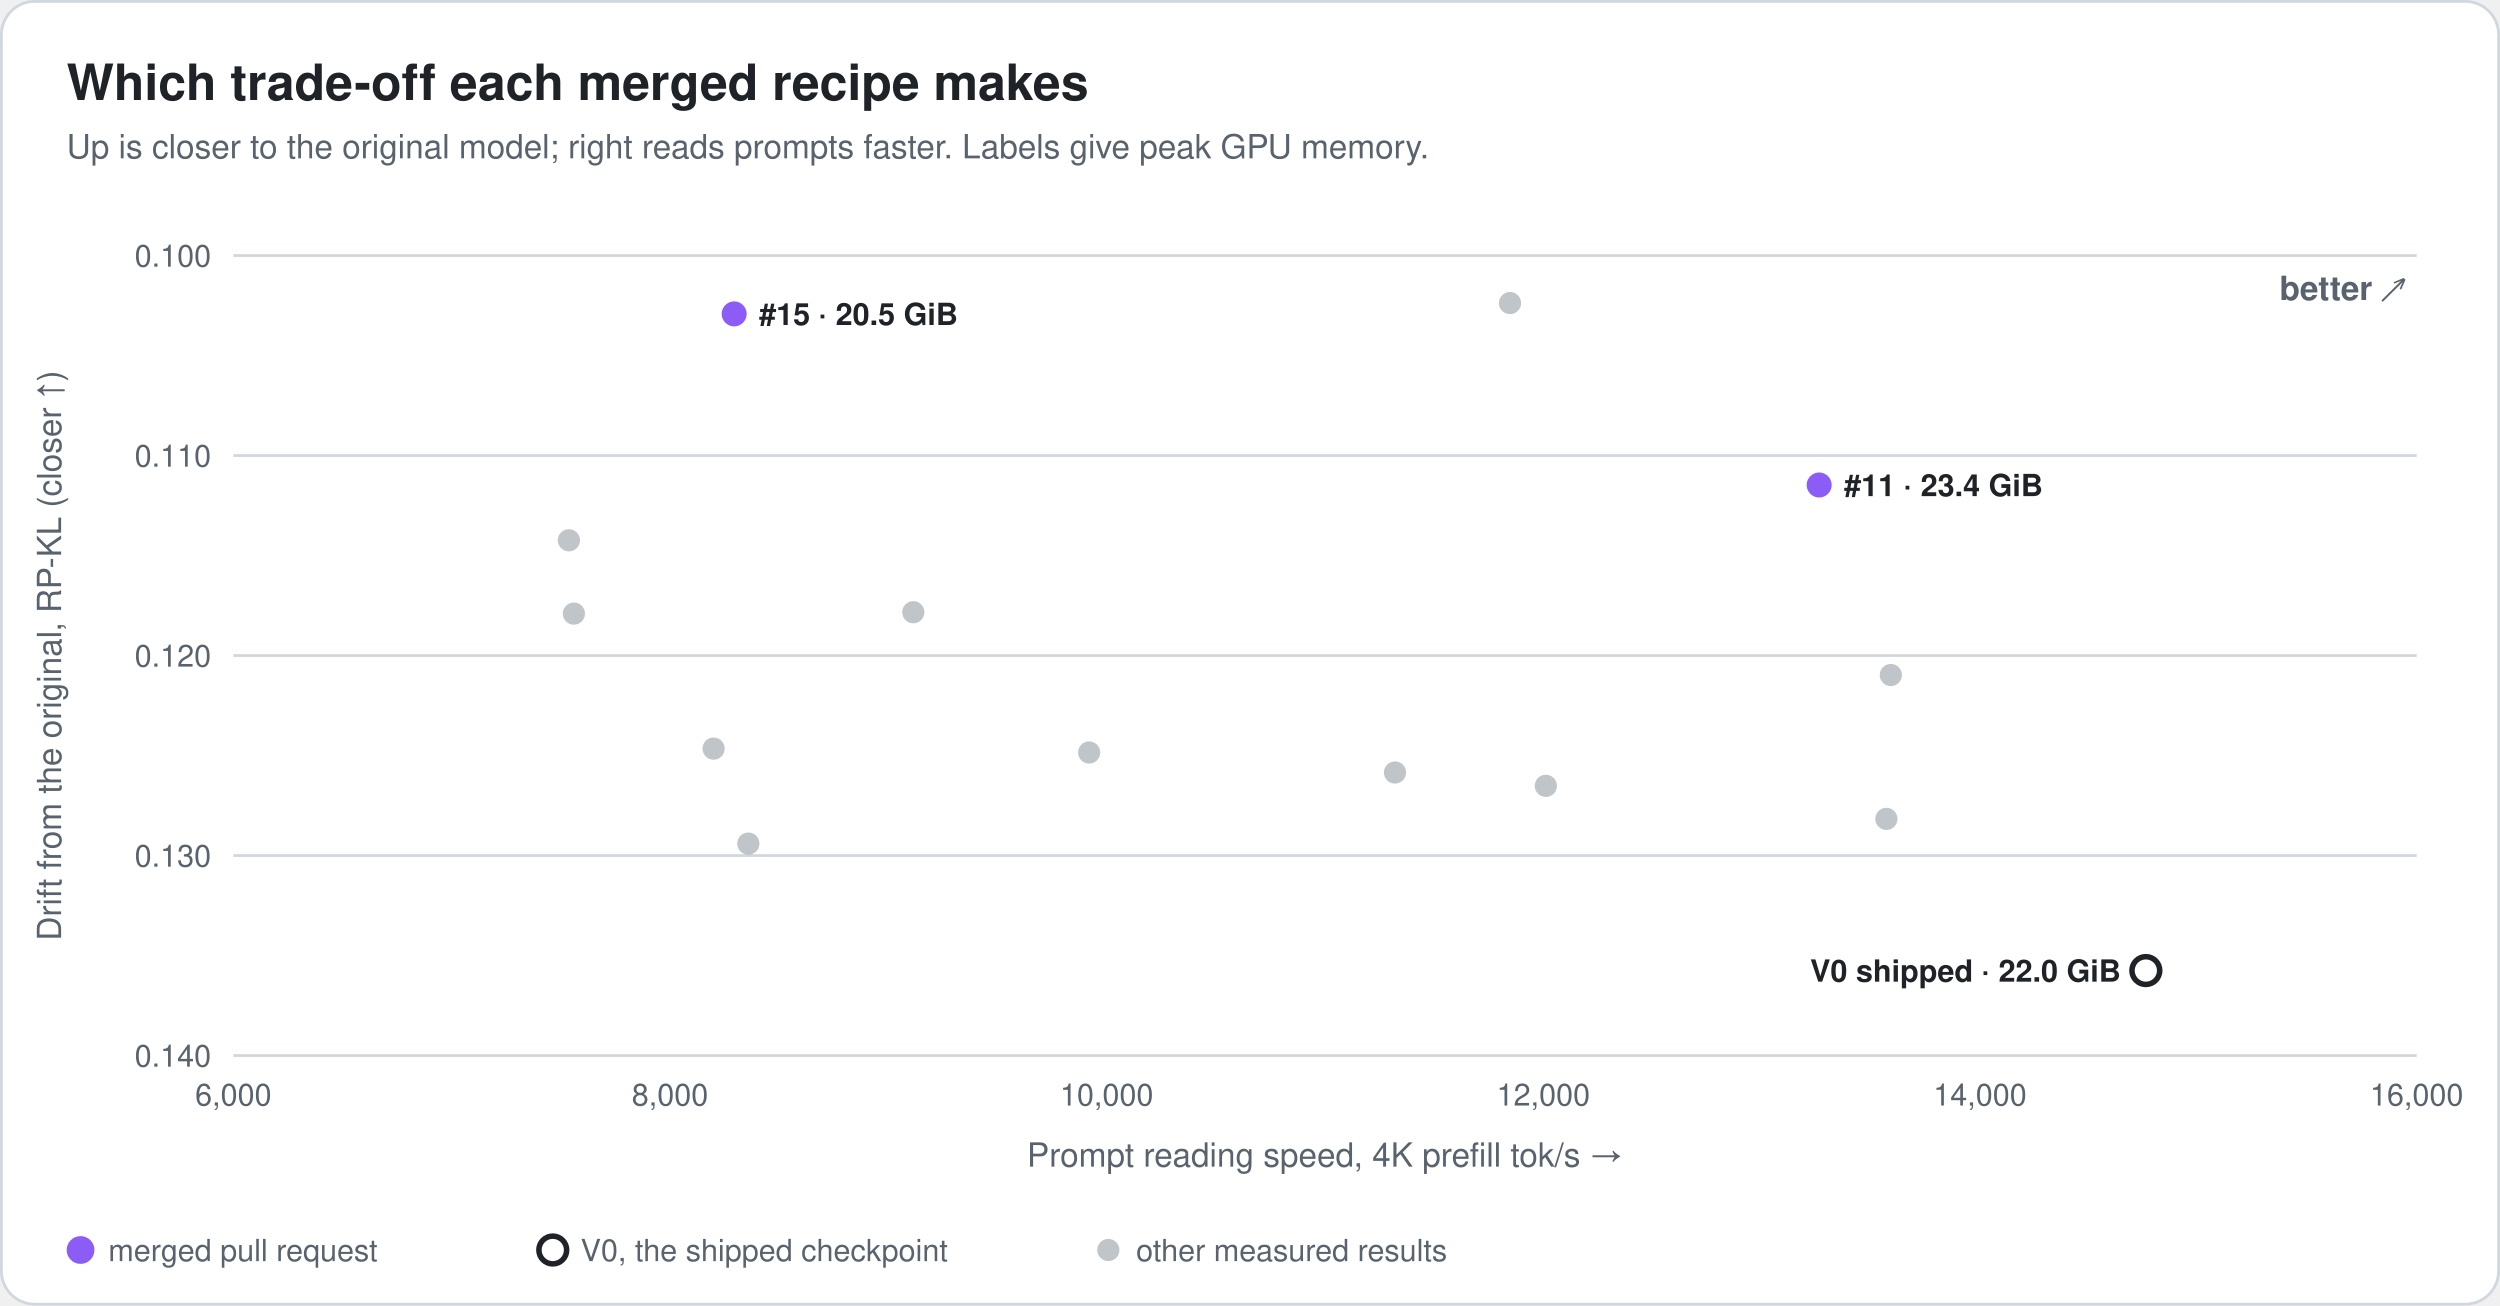
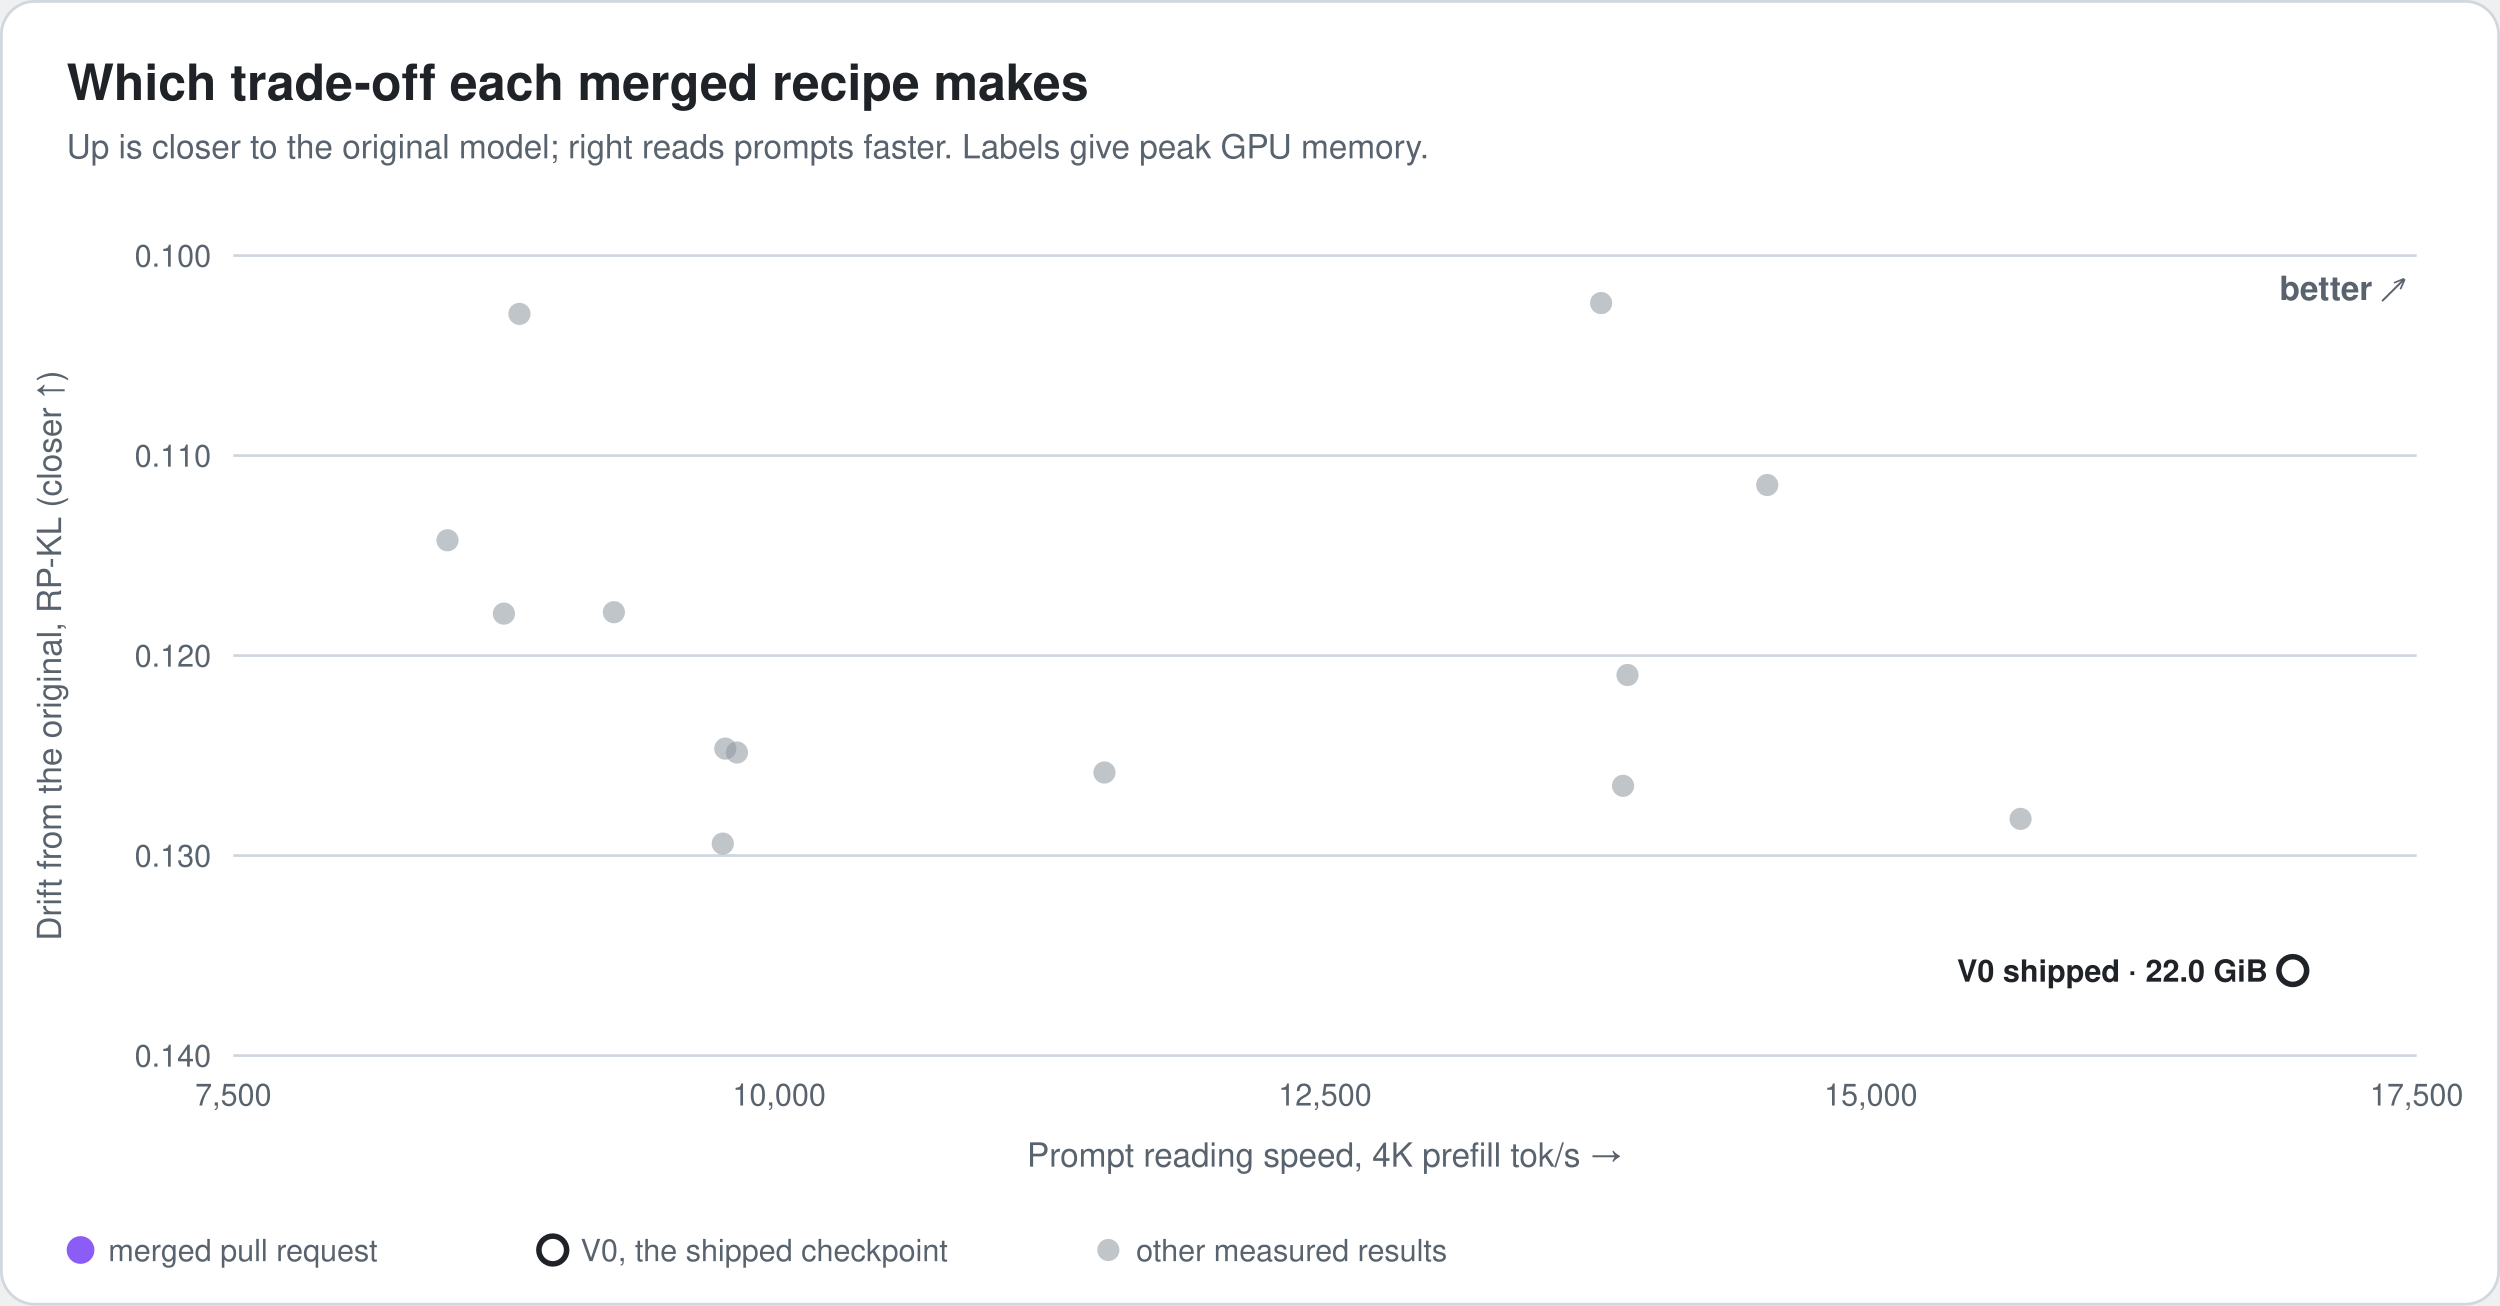
- <svg xmlns="http://www.w3.org/2000/svg" width="900" height="470" viewBox="0 0 900 470" font-family="-apple-system,BlinkMacSystemFont,'Segoe UI',Helvetica,Arial,sans-serif" role="img" aria-label="Trade-offs of 2 merged recipes against the shipped checkpoint">
+ <svg xmlns="http://www.w3.org/2000/svg" width="900" height="470" viewBox="0 0 900 470" font-family="-apple-system,BlinkMacSystemFont,'Segoe UI',Helvetica,Arial,sans-serif" role="img" aria-label="Trade-offs of 0 merged recipes against the shipped checkpoint">
  <style>
.bg{fill:#ffffff;stroke:#d0d7de}.t{fill:#1f2328}.m{fill:#59636e}.rule{stroke:#d0d7de}.ring{stroke:#ffffff}
.acc{fill:#8b5cf6}.accl{stroke:#8b5cf6}.wash{fill:#8b5cf6;fill-opacity:.1}.gry{fill:#8c959f}.rej{fill:#d03b3b}.track{fill:#eaeef2}.tk{stroke:#1f2328}
@media (prefers-color-scheme: dark){
.bg{fill:#0d1117;stroke:#30363d}.t{fill:#e6edf3}.m{fill:#9198a1}.rule{stroke:#30363d}.ring{stroke:#0d1117}
.acc{fill:#9a75f8}.accl{stroke:#9a75f8}.wash{fill:#9a75f8;fill-opacity:.14}.gry{fill:#9198a1}.rej{fill:#e5534b}.track{fill:#21262d}.tk{stroke:#e6edf3}}
</style>
  <rect class="bg" x="0.5" y="0.5" width="899" height="469" rx="12" />
  <text x="24.0" y="36.0" class="t" font-size="18" font-weight="600" text-anchor="start">Which trade-off each merged recipe makes</text>
  <text x="24.0" y="57.0" class="m" font-size="12" font-weight="400" text-anchor="start">Up is closer to the original model; right reads prompts faster. Labels give peak GPU memory.</text>
  <line class="rule" x1="84" x2="870" y1="92.0" y2="92.0" stroke-width="1" />
  <text x="76.0" y="96.0" class="m" font-size="11" font-weight="400" text-anchor="end">0.100</text>
  <line class="rule" x1="84" x2="870" y1="164.0" y2="164.0" stroke-width="1" />
  <text x="76.0" y="168.0" class="m" font-size="11" font-weight="400" text-anchor="end">0.110</text>
  <line class="rule" x1="84" x2="870" y1="236.0" y2="236.0" stroke-width="1" />
  <text x="76.0" y="240.0" class="m" font-size="11" font-weight="400" text-anchor="end">0.120</text>
  <line class="rule" x1="84" x2="870" y1="308.0" y2="308.0" stroke-width="1" />
  <text x="76.0" y="312.0" class="m" font-size="11" font-weight="400" text-anchor="end">0.130</text>
  <line class="rule" x1="84" x2="870" y1="380.0" y2="380.0" stroke-width="1" />
  <text x="76.0" y="384.0" class="m" font-size="11" font-weight="400" text-anchor="end">0.140</text>
-   <text x="84.0" y="398.0" class="m" font-size="11" font-weight="400" text-anchor="middle">6,000</text>
-   <text x="241.2" y="398.0" class="m" font-size="11" font-weight="400" text-anchor="middle">8,000</text>
-   <text x="398.4" y="398.0" class="m" font-size="11" font-weight="400" text-anchor="middle">10,000</text>
-   <text x="555.6" y="398.0" class="m" font-size="11" font-weight="400" text-anchor="middle">12,000</text>
-   <text x="712.8" y="398.0" class="m" font-size="11" font-weight="400" text-anchor="middle">14,000</text>
-   <text x="870.0" y="398.0" class="m" font-size="11" font-weight="400" text-anchor="middle">16,000</text>
+   <text x="84.0" y="398.0" class="m" font-size="11" font-weight="400" text-anchor="middle">7,500</text>
+   <text x="280.5" y="398.0" class="m" font-size="11" font-weight="400" text-anchor="middle">10,000</text>
+   <text x="477.0" y="398.0" class="m" font-size="11" font-weight="400" text-anchor="middle">12,500</text>
+   <text x="673.5" y="398.0" class="m" font-size="11" font-weight="400" text-anchor="middle">15,000</text>
+   <text x="870.0" y="398.0" class="m" font-size="11" font-weight="400" text-anchor="middle">17,500</text>
  <text x="477.0" y="420.0" class="m" font-size="12" font-weight="400" text-anchor="middle">Prompt reading speed, 4K prefill tok/s →</text>
  <text x="22" y="236.0" class="m" font-size="12" text-anchor="middle" transform="rotate(-90 22 236.0)">Drift from the original, RP-KL (closer ↑)</text>
  <text x="866.0" y="108.0" class="m" font-size="12" font-weight="600" text-anchor="end">better ↗</text>
-   <circle class="gry" cx="204.8" cy="194.5" r="4" opacity=".55" />
-   <circle class="gry" cx="543.6" cy="109.1" r="4" opacity=".55" />
-   <circle class="gry" cx="556.5" cy="282.9" r="4" opacity=".55" />
-   <circle class="gry" cx="679.1" cy="294.8" r="4" opacity=".55" />
-   <circle class="gry" cx="269.4" cy="303.7" r="4" opacity=".55" />
-   <circle class="gry" cx="256.9" cy="269.5" r="4" opacity=".55" />
-   <circle class="gry" cx="206.6" cy="220.9" r="4" opacity=".55" />
-   <circle class="gry" cx="502.2" cy="278.1" r="4" opacity=".55" />
-   <circle class="gry" cx="680.7" cy="243.0" r="4" opacity=".55" />
-   <circle class="gry" cx="328.8" cy="220.4" r="4" opacity=".55" />
-   <circle class="gry" cx="392.1" cy="270.9" r="4" opacity=".55" />
-   <circle class="tk" cx="772.5" cy="349.4" r="5" fill="none" stroke-width="2" />
-   <circle class="acc ring" cx="264.3" cy="113.0" r="5.5" stroke-width="2" />
-   <circle class="acc ring" cx="654.9" cy="174.6" r="5.5" stroke-width="2" />
-   <text x="763.5" y="353.4" class="t" font-size="11" font-weight="600" text-anchor="end">V0 shipped · 22.0 GiB</text>
-   <text x="273.3" y="117.0" class="t" font-size="11" font-weight="600" text-anchor="start">#15 · 20.5 GiB</text>
-   <text x="663.9" y="178.6" class="t" font-size="11" font-weight="600" text-anchor="start">#11 · 23.4 GiB</text>
+   <circle class="gry" cx="161.1" cy="194.5" r="4" opacity=".55" />
+   <circle class="gry" cx="576.4" cy="109.1" r="4" opacity=".55" />
+   <circle class="gry" cx="584.3" cy="282.9" r="4" opacity=".55" />
+   <circle class="gry" cx="727.4" cy="294.8" r="4" opacity=".55" />
+   <circle class="gry" cx="260.2" cy="303.7" r="4" opacity=".55" />
+   <circle class="gry" cx="261.1" cy="269.5" r="4" opacity=".55" />
+   <circle class="gry" cx="181.4" cy="220.9" r="4" opacity=".55" />
+   <circle class="gry" cx="397.6" cy="278.1" r="4" opacity=".55" />
+   <circle class="gry" cx="187.0" cy="113.0" r="4" opacity=".55" />
+   <circle class="gry" cx="585.9" cy="243.0" r="4" opacity=".55" />
+   <circle class="gry" cx="636.2" cy="174.6" r="4" opacity=".55" />
+   <circle class="gry" cx="221.0" cy="220.4" r="4" opacity=".55" />
+   <circle class="gry" cx="265.3" cy="270.9" r="4" opacity=".55" />
+   <circle class="tk" cx="825.4" cy="349.4" r="5" fill="none" stroke-width="2" />
+   <text x="816.4" y="353.4" class="t" font-size="11" font-weight="600" text-anchor="end">V0 shipped · 22.0 GiB</text>
  <circle class="acc" cx="29" cy="450" r="5" />
  <text x="39.0" y="454.0" class="m" font-size="11" font-weight="400" text-anchor="start">merged pull request</text>
  <circle class="tk" cx="199" cy="450" r="5" fill="none" stroke-width="2" />
  <text x="209.0" y="454.0" class="m" font-size="11" font-weight="400" text-anchor="start">V0, the shipped checkpoint</text>
  <circle class="gry" cx="399" cy="450" r="4" opacity=".55" />
  <text x="409.0" y="454.0" class="m" font-size="11" font-weight="400" text-anchor="start">other measured results</text>
</svg>
